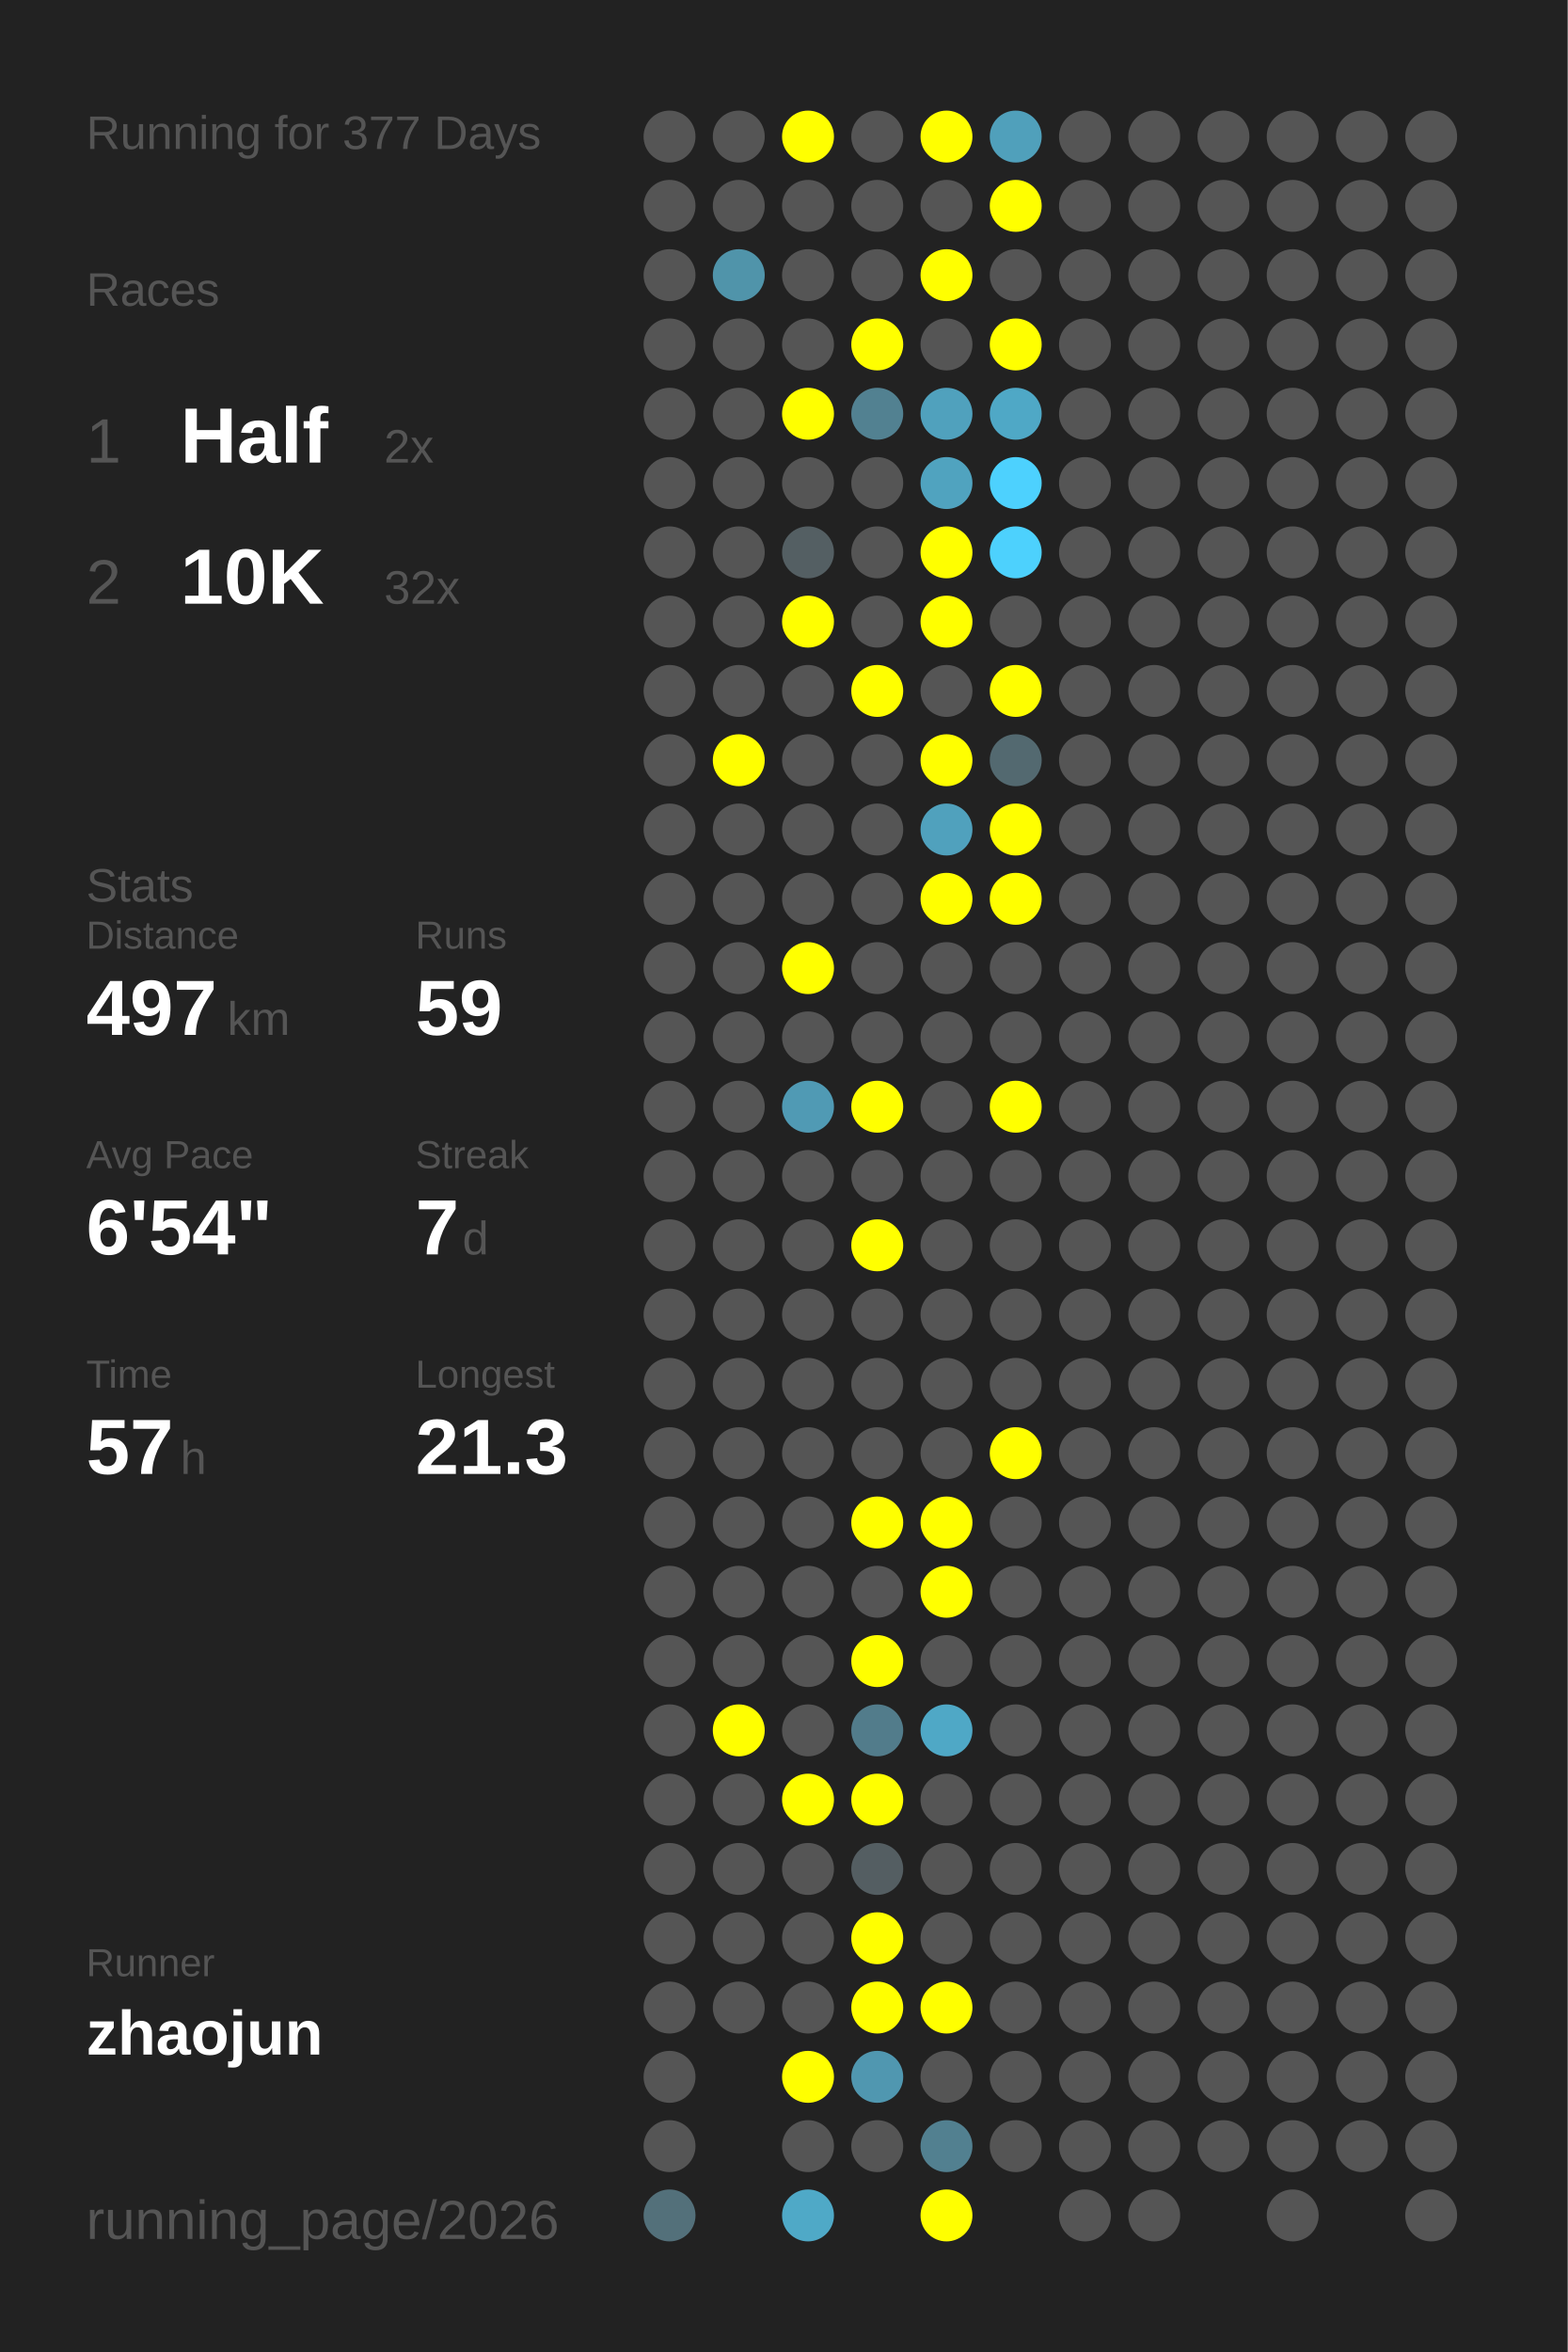
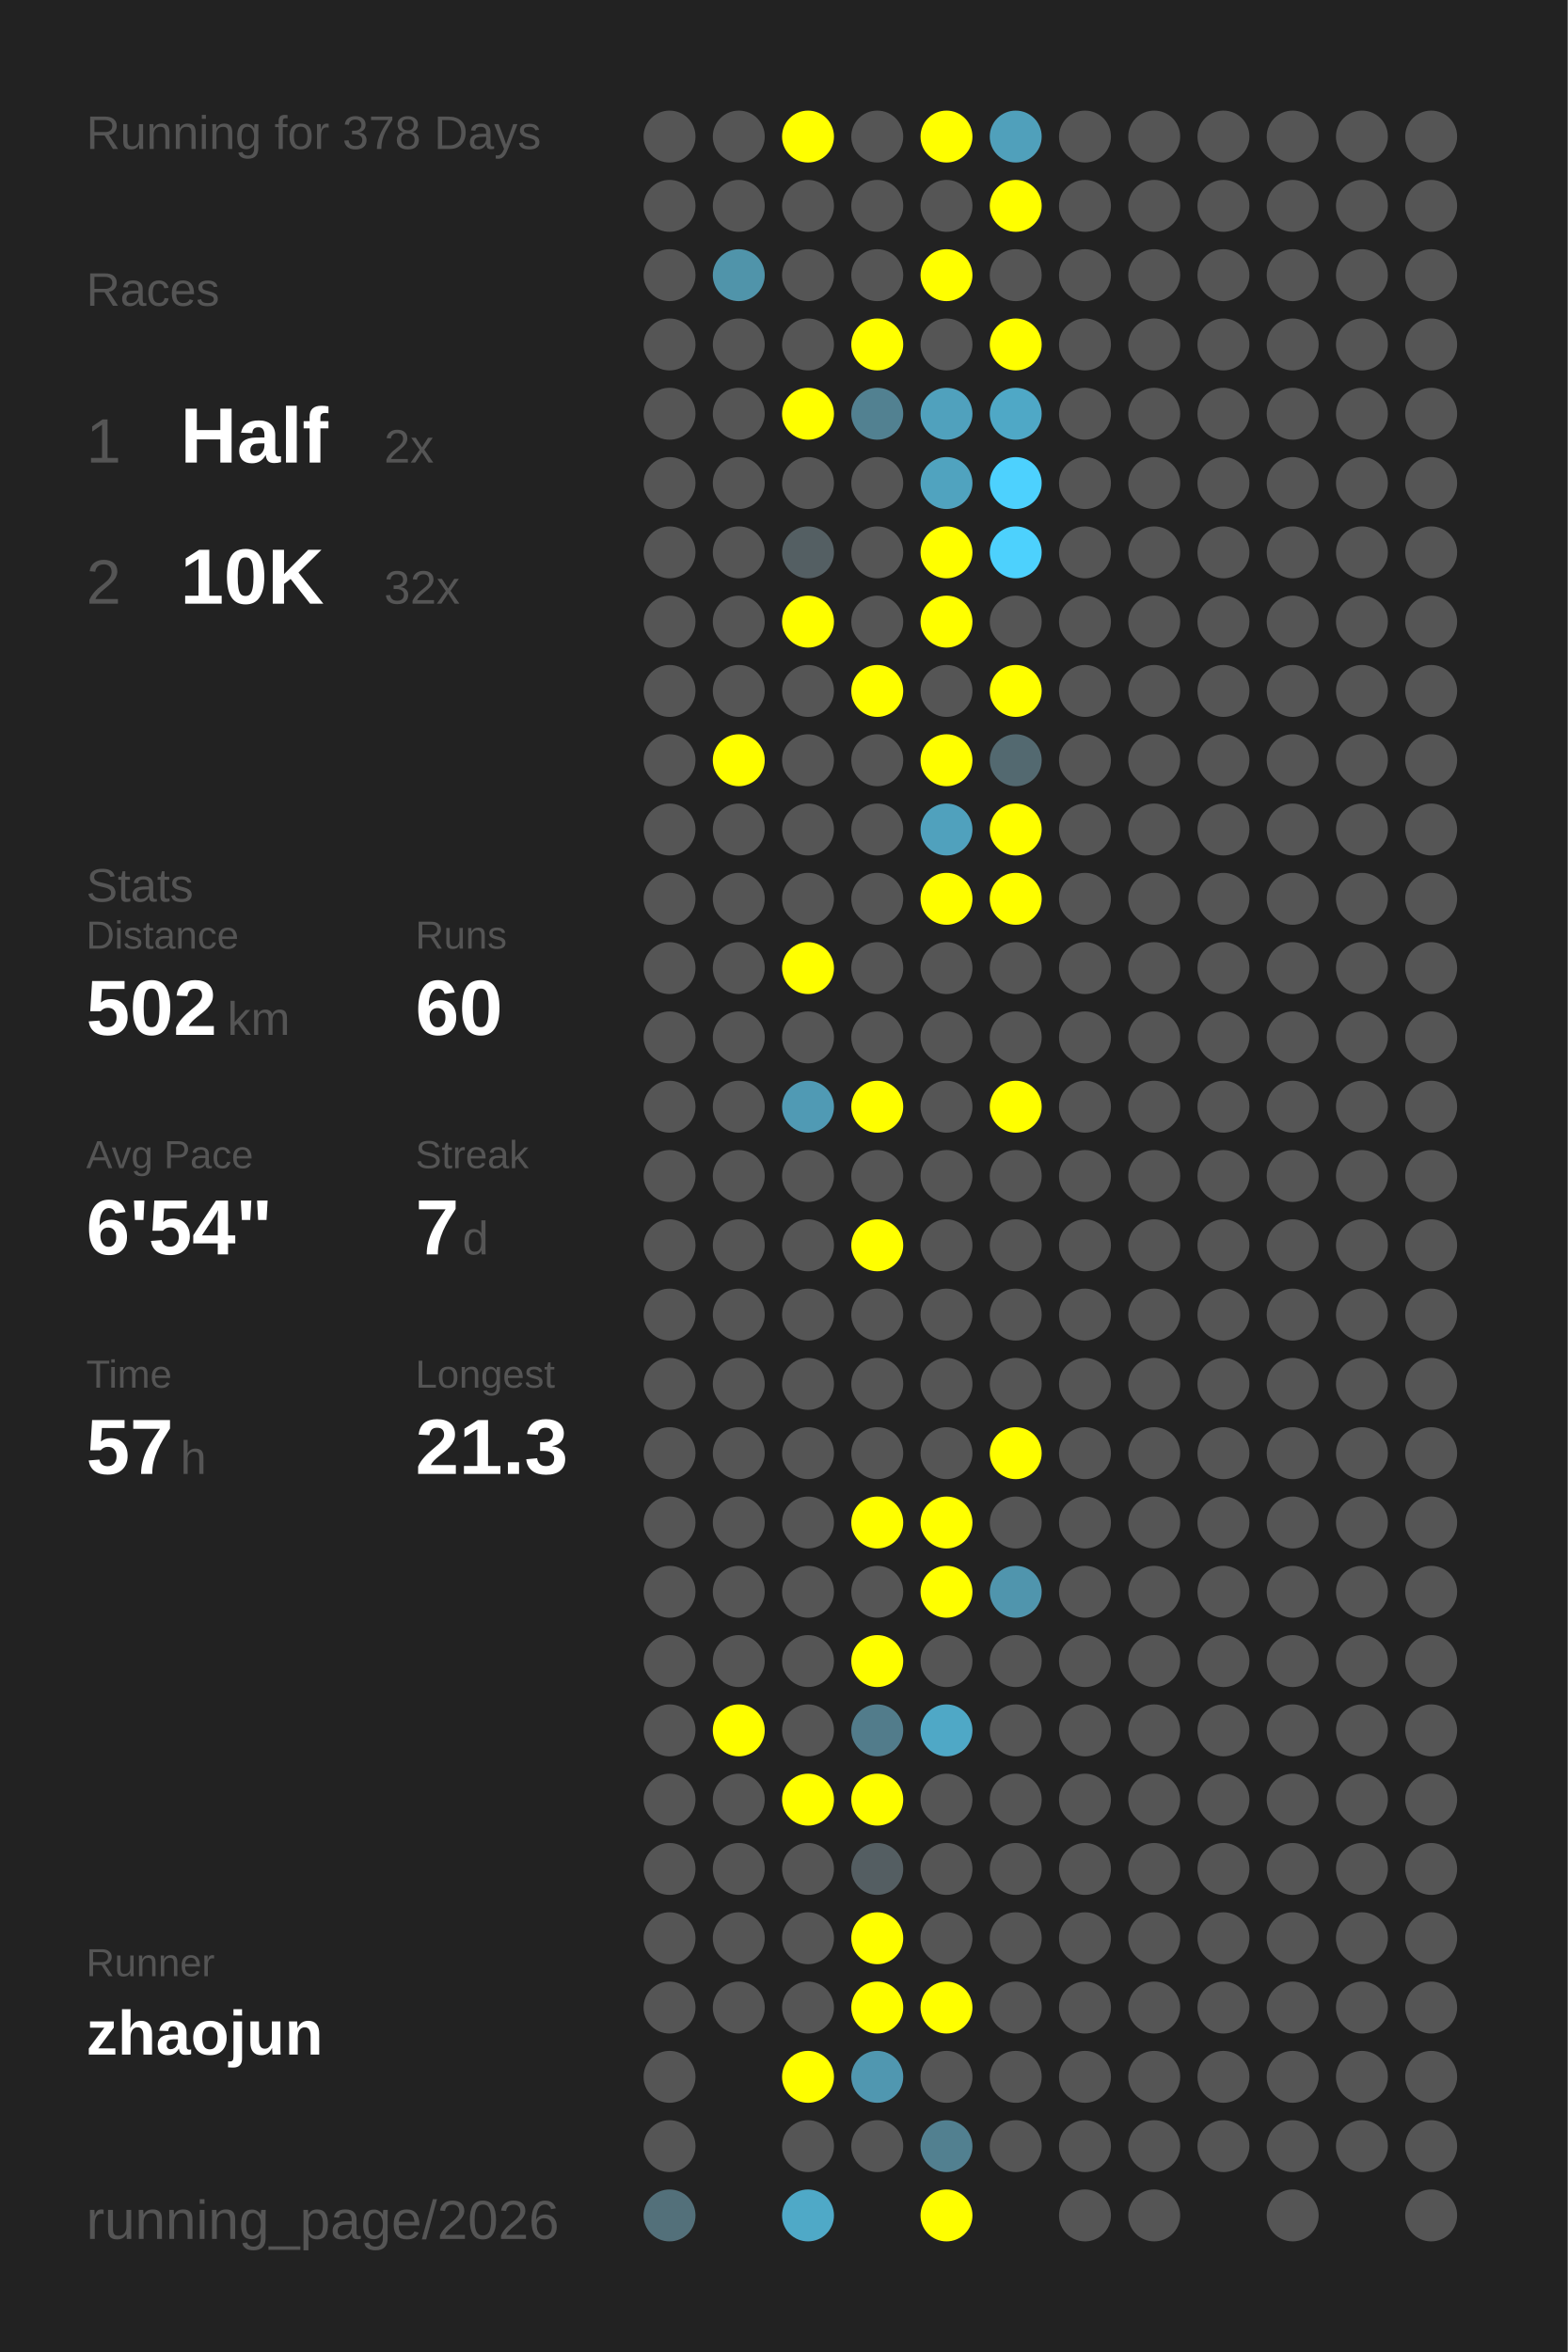
<svg xmlns="http://www.w3.org/2000/svg" baseProfile="full" height="300mm" version="1.1" viewBox="0,0,200,300" width="200mm">
  <defs />
  <rect fill="#222222" height="300" width="200" x="0" y="0" />
-   <text fill="#555555" style="font-size:6px; font-family:Arial;" x="11" y="19">Running for 377 Days</text>
+   <text fill="#555555" style="font-size:6px; font-family:Arial;" x="11" y="19">Running for 378 Days</text>
  <text fill="#555555" style="font-size:6px; font-family:Arial;" x="11" y="39">Races</text>
  <text fill="#555555" style="font-size:8px; font-family:Arial;" x="11" y="59">1</text>
  <text fill="#FFFFFF" style="font-size:10px; font-family:Arial; font-weight:bold;" x="23" y="59">Half</text>
  <text fill="#555555" style="font-size:6px; font-family:Arial;" x="49" y="59">2x</text>
  <text fill="#555555" style="font-size:8px; font-family:Arial;" x="11" y="77">2</text>
  <text fill="#FFFFFF" style="font-size:10px; font-family:Arial; font-weight:bold;" x="23" y="77">10K</text>
  <text fill="#555555" style="font-size:6px; font-family:Arial;" x="49" y="77">32x</text>
  <text fill="#555555" style="font-size:6px; font-family:Arial;" x="11" y="115">Stats</text>
  <text fill="#555555" style="font-size:5px; font-family:Arial;" x="11" y="121">Distance</text>
-   <text fill="#FFFFFF" style="font-size:10px; font-family:Arial; font-weight:bold;" x="11" y="132">497</text>
+   <text fill="#FFFFFF" style="font-size:10px; font-family:Arial; font-weight:bold;" x="11" y="132">502</text>
  <text fill="#555555" style="font-size:6px; font-family:Arial;" x="29" y="132">km</text>
  <text fill="#555555" style="font-size:5px; font-family:Arial;" x="53" y="121">Runs</text>
-   <text fill="#FFFFFF" style="font-size:10px; font-family:Arial; font-weight:bold;" x="53" y="132">59</text>
+   <text fill="#FFFFFF" style="font-size:10px; font-family:Arial; font-weight:bold;" x="53" y="132">60</text>
  <text fill="#555555" style="font-size:5px; font-family:Arial;" x="11" y="149">Avg Pace</text>
  <text fill="#FFFFFF" style="font-size:10px; font-family:Arial; font-weight:bold;" x="11" y="160">6'54"</text>
  <text fill="#555555" style="font-size:5px; font-family:Arial;" x="53" y="149">Streak</text>
  <text fill="#FFFFFF" style="font-size:10px; font-family:Arial; font-weight:bold;" x="53" y="160">7</text>
  <text fill="#555555" style="font-size:6px; font-family:Arial;" x="59" y="160">d</text>
  <text fill="#555555" style="font-size:5px; font-family:Arial;" x="11" y="177">Time</text>
  <text fill="#FFFFFF" style="font-size:10px; font-family:Arial; font-weight:bold;" x="11" y="188">57</text>
  <text fill="#555555" style="font-size:6px; font-family:Arial;" x="23" y="188">h</text>
  <text fill="#555555" style="font-size:5px; font-family:Arial;" x="53" y="177">Longest</text>
  <text fill="#FFFFFF" style="font-size:10px; font-family:Arial; font-weight:bold;" x="53" y="188">21.3</text>
  <text fill="#555555" style="font-size:5px; font-family:Arial;" x="11" y="252.065">Runner</text>
  <text fill="#FFFFFF" style="font-size:8px; font-family:Arial; font-weight:bold;" x="11" y="262.065">zhaojun</text>
  <text fill="#555555" style="font-size:7px; font-family:Arial;" x="11" y="285.581">running_page/2026</text>
  <circle cx="85.417" cy="17.419" fill="#555555" r="3.312" />
  <circle cx="85.417" cy="26.258" fill="#555555" r="3.312" />
  <circle cx="85.417" cy="35.097" fill="#555555" r="3.312" />
  <circle cx="85.417" cy="43.935" fill="#555555" r="3.312" />
  <circle cx="85.417" cy="52.774" fill="#555555" r="3.312" />
  <circle cx="85.417" cy="61.613" fill="#555555" r="3.312" />
  <circle cx="85.417" cy="70.452" fill="#555555" r="3.312" />
  <circle cx="85.417" cy="79.29" fill="#555555" r="3.312" />
  <circle cx="85.417" cy="88.129" fill="#555555" r="3.312" />
  <circle cx="85.417" cy="96.968" fill="#555555" r="3.312" />
  <circle cx="85.417" cy="105.806" fill="#555555" r="3.312" />
  <circle cx="85.417" cy="114.645" fill="#555555" r="3.312" />
  <circle cx="85.417" cy="123.484" fill="#555555" r="3.312" />
  <circle cx="85.417" cy="132.323" fill="#555555" r="3.312" />
  <circle cx="85.417" cy="141.161" fill="#555555" r="3.312" />
  <circle cx="85.417" cy="150" fill="#555555" r="3.312" />
  <circle cx="85.417" cy="158.839" fill="#555555" r="3.312" />
  <circle cx="85.417" cy="167.677" fill="#555555" r="3.312" />
  <circle cx="85.417" cy="176.516" fill="#555555" r="3.312" />
  <circle cx="85.417" cy="185.355" fill="#555555" r="3.312" />
  <circle cx="85.417" cy="194.194" fill="#555555" r="3.312" />
  <circle cx="85.417" cy="203.032" fill="#555555" r="3.312" />
  <circle cx="85.417" cy="211.871" fill="#555555" r="3.312" />
  <circle cx="85.417" cy="220.71" fill="#555555" r="3.312" />
  <circle cx="85.417" cy="229.548" fill="#555555" r="3.312" />
  <circle cx="85.417" cy="238.387" fill="#555555" r="3.312" />
  <circle cx="85.417" cy="247.226" fill="#555555" r="3.312" />
  <circle cx="85.417" cy="256.065" fill="#555555" r="3.312" />
  <circle cx="85.417" cy="264.903" fill="#555555" r="3.312" />
  <circle cx="85.417" cy="273.742" fill="#555555" r="3.312" />
  <circle cx="85.417" cy="282.581" fill="#53707a" r="3.312" />
  <circle cx="94.25" cy="17.419" fill="#555555" r="3.312" />
  <circle cx="94.25" cy="26.258" fill="#555555" r="3.312" />
  <circle cx="94.25" cy="35.097" fill="#5094aa" r="3.312" />
  <circle cx="94.25" cy="43.935" fill="#555555" r="3.312" />
  <circle cx="94.25" cy="52.774" fill="#555555" r="3.312" />
  <circle cx="94.25" cy="61.613" fill="#555555" r="3.312" />
  <circle cx="94.25" cy="70.452" fill="#555555" r="3.312" />
  <circle cx="94.25" cy="79.29" fill="#555555" r="3.312" />
  <circle cx="94.25" cy="88.129" fill="#555555" r="3.312" />
  <circle cx="94.25" cy="96.968" fill="#FFFF00" r="3.312" />
  <circle cx="94.25" cy="105.806" fill="#555555" r="3.312" />
  <circle cx="94.25" cy="114.645" fill="#555555" r="3.312" />
  <circle cx="94.25" cy="123.484" fill="#555555" r="3.312" />
  <circle cx="94.25" cy="132.323" fill="#555555" r="3.312" />
  <circle cx="94.25" cy="141.161" fill="#555555" r="3.312" />
  <circle cx="94.25" cy="150" fill="#555555" r="3.312" />
  <circle cx="94.25" cy="158.839" fill="#555555" r="3.312" />
  <circle cx="94.25" cy="167.677" fill="#555555" r="3.312" />
  <circle cx="94.25" cy="176.516" fill="#555555" r="3.312" />
  <circle cx="94.25" cy="185.355" fill="#555555" r="3.312" />
  <circle cx="94.25" cy="194.194" fill="#555555" r="3.312" />
  <circle cx="94.25" cy="203.032" fill="#555555" r="3.312" />
  <circle cx="94.25" cy="211.871" fill="#555555" r="3.312" />
  <circle cx="94.25" cy="220.71" fill="#FFFF00" r="3.312" />
  <circle cx="94.25" cy="229.548" fill="#555555" r="3.312" />
  <circle cx="94.25" cy="238.387" fill="#555555" r="3.312" />
  <circle cx="94.25" cy="247.226" fill="#555555" r="3.312" />
  <circle cx="94.25" cy="256.065" fill="#555555" r="3.312" />
  <circle cx="103.083" cy="17.419" fill="#FFFF00" r="3.312" />
  <circle cx="103.083" cy="26.258" fill="#555555" r="3.312" />
  <circle cx="103.083" cy="35.097" fill="#555555" r="3.312" />
  <circle cx="103.083" cy="43.935" fill="#555555" r="3.312" />
  <circle cx="103.083" cy="52.774" fill="#FFFF00" r="3.312" />
  <circle cx="103.083" cy="61.613" fill="#555555" r="3.312" />
  <circle cx="103.083" cy="70.452" fill="#545f63" r="3.312" />
  <circle cx="103.083" cy="79.29" fill="#FFFF00" r="3.312" />
  <circle cx="103.083" cy="88.129" fill="#555555" r="3.312" />
  <circle cx="103.083" cy="96.968" fill="#555555" r="3.312" />
  <circle cx="103.083" cy="105.806" fill="#555555" r="3.312" />
  <circle cx="103.083" cy="114.645" fill="#555555" r="3.312" />
  <circle cx="103.083" cy="123.484" fill="#FFFF00" r="3.312" />
  <circle cx="103.083" cy="132.323" fill="#555555" r="3.312" />
  <circle cx="103.083" cy="141.161" fill="#509ab4" r="3.312" />
  <circle cx="103.083" cy="150" fill="#555555" r="3.312" />
  <circle cx="103.083" cy="158.839" fill="#555555" r="3.312" />
  <circle cx="103.083" cy="167.677" fill="#555555" r="3.312" />
  <circle cx="103.083" cy="176.516" fill="#555555" r="3.312" />
  <circle cx="103.083" cy="185.355" fill="#555555" r="3.312" />
  <circle cx="103.083" cy="194.194" fill="#555555" r="3.312" />
  <circle cx="103.083" cy="203.032" fill="#555555" r="3.312" />
  <circle cx="103.083" cy="211.871" fill="#555555" r="3.312" />
  <circle cx="103.083" cy="220.71" fill="#555555" r="3.312" />
  <circle cx="103.083" cy="229.548" fill="#FFFF00" r="3.312" />
  <circle cx="103.083" cy="238.387" fill="#555555" r="3.312" />
  <circle cx="103.083" cy="247.226" fill="#555555" r="3.312" />
  <circle cx="103.083" cy="256.065" fill="#555555" r="3.312" />
  <circle cx="103.083" cy="264.903" fill="#FFFF00" r="3.312" />
  <circle cx="103.083" cy="273.742" fill="#555555" r="3.312" />
  <circle cx="103.083" cy="282.581" fill="#4fa9c7" r="3.312" />
  <circle cx="111.917" cy="17.419" fill="#555555" r="3.312" />
  <circle cx="111.917" cy="26.258" fill="#555555" r="3.312" />
  <circle cx="111.917" cy="35.097" fill="#555555" r="3.312" />
  <circle cx="111.917" cy="43.935" fill="#FFFF00" r="3.312" />
  <circle cx="111.917" cy="52.774" fill="#528191" r="3.312" />
  <circle cx="111.917" cy="61.613" fill="#555555" r="3.312" />
  <circle cx="111.917" cy="70.452" fill="#555555" r="3.312" />
  <circle cx="111.917" cy="79.29" fill="#555555" r="3.312" />
  <circle cx="111.917" cy="88.129" fill="#FFFF00" r="3.312" />
  <circle cx="111.917" cy="96.968" fill="#555555" r="3.312" />
  <circle cx="111.917" cy="105.806" fill="#555555" r="3.312" />
  <circle cx="111.917" cy="114.645" fill="#555555" r="3.312" />
  <circle cx="111.917" cy="123.484" fill="#555555" r="3.312" />
  <circle cx="111.917" cy="132.323" fill="#555555" r="3.312" />
  <circle cx="111.917" cy="141.161" fill="#FFFF00" r="3.312" />
  <circle cx="111.917" cy="150" fill="#555555" r="3.312" />
  <circle cx="111.917" cy="158.839" fill="#FFFF00" r="3.312" />
  <circle cx="111.917" cy="167.677" fill="#555555" r="3.312" />
  <circle cx="111.917" cy="176.516" fill="#555555" r="3.312" />
  <circle cx="111.917" cy="185.355" fill="#555555" r="3.312" />
  <circle cx="111.917" cy="194.194" fill="#FFFF00" r="3.312" />
  <circle cx="111.917" cy="203.032" fill="#555555" r="3.312" />
  <circle cx="111.917" cy="211.871" fill="#FFFF00" r="3.312" />
  <circle cx="111.917" cy="220.71" fill="#527c8b" r="3.312" />
  <circle cx="111.917" cy="229.548" fill="#FFFF00" r="3.312" />
  <circle cx="111.917" cy="238.387" fill="#545e62" r="3.312" />
  <circle cx="111.917" cy="247.226" fill="#FFFF00" r="3.312" />
  <circle cx="111.917" cy="256.065" fill="#FFFF00" r="3.312" />
  <circle cx="111.917" cy="264.903" fill="#5097b0" r="3.312" />
  <circle cx="111.917" cy="273.742" fill="#555555" r="3.312" />
  <circle cx="120.75" cy="17.419" fill="#FFFF00" r="3.312" />
  <circle cx="120.75" cy="26.258" fill="#555555" r="3.312" />
  <circle cx="120.75" cy="35.097" fill="#FFFF00" r="3.312" />
  <circle cx="120.75" cy="43.935" fill="#555555" r="3.312" />
  <circle cx="120.75" cy="52.774" fill="#50a1bd" r="3.312" />
  <circle cx="120.75" cy="61.613" fill="#50a3bf" r="3.312" />
  <circle cx="120.75" cy="70.452" fill="#FFFF00" r="3.312" />
  <circle cx="120.75" cy="79.29" fill="#FFFF00" r="3.312" />
  <circle cx="120.75" cy="88.129" fill="#555555" r="3.312" />
  <circle cx="120.75" cy="96.968" fill="#FFFF00" r="3.312" />
  <circle cx="120.75" cy="105.806" fill="#50a1bd" r="3.312" />
  <circle cx="120.75" cy="114.645" fill="#FFFF00" r="3.312" />
  <circle cx="120.75" cy="123.484" fill="#555555" r="3.312" />
  <circle cx="120.75" cy="132.323" fill="#555555" r="3.312" />
  <circle cx="120.75" cy="141.161" fill="#555555" r="3.312" />
  <circle cx="120.75" cy="150" fill="#555555" r="3.312" />
  <circle cx="120.75" cy="158.839" fill="#555555" r="3.312" />
  <circle cx="120.75" cy="167.677" fill="#555555" r="3.312" />
  <circle cx="120.75" cy="176.516" fill="#555555" r="3.312" />
  <circle cx="120.75" cy="185.355" fill="#555555" r="3.312" />
  <circle cx="120.75" cy="194.194" fill="#FFFF00" r="3.312" />
  <circle cx="120.75" cy="203.032" fill="#FFFF00" r="3.312" />
  <circle cx="120.75" cy="211.871" fill="#555555" r="3.312" />
  <circle cx="120.75" cy="220.71" fill="#4fa8c6" r="3.312" />
  <circle cx="120.75" cy="229.548" fill="#555555" r="3.312" />
  <circle cx="120.75" cy="238.387" fill="#555555" r="3.312" />
  <circle cx="120.75" cy="247.226" fill="#555555" r="3.312" />
  <circle cx="120.75" cy="256.065" fill="#FFFF00" r="3.312" />
  <circle cx="120.75" cy="264.903" fill="#555555" r="3.312" />
  <circle cx="120.75" cy="273.742" fill="#528090" r="3.312" />
  <circle cx="120.75" cy="282.581" fill="#FFFF00" r="3.312" />
  <circle cx="129.583" cy="17.419" fill="#50a0bb" r="3.312" />
  <circle cx="129.583" cy="26.258" fill="#FFFF00" r="3.312" />
  <circle cx="129.583" cy="35.097" fill="#555555" r="3.312" />
  <circle cx="129.583" cy="43.935" fill="#FFFF00" r="3.312" />
  <circle cx="129.583" cy="52.774" fill="#4fa8c6" r="3.312" />
  <circle cx="129.583" cy="61.613" fill="#4dd1fe" r="3.312" />
  <circle cx="129.583" cy="70.452" fill="#4dd1fd" r="3.312" />
  <circle cx="129.583" cy="79.29" fill="#555555" r="3.312" />
  <circle cx="129.583" cy="88.129" fill="#FFFF00" r="3.312" />
  <circle cx="129.583" cy="96.968" fill="#536970" r="3.312" />
  <circle cx="129.583" cy="105.806" fill="#FFFF00" r="3.312" />
  <circle cx="129.583" cy="114.645" fill="#FFFF00" r="3.312" />
  <circle cx="129.583" cy="123.484" fill="#555555" r="3.312" />
  <circle cx="129.583" cy="132.323" fill="#555555" r="3.312" />
  <circle cx="129.583" cy="141.161" fill="#FFFF00" r="3.312" />
  <circle cx="129.583" cy="150" fill="#555555" r="3.312" />
  <circle cx="129.583" cy="158.839" fill="#555555" r="3.312" />
  <circle cx="129.583" cy="167.677" fill="#555555" r="3.312" />
  <circle cx="129.583" cy="176.516" fill="#555555" r="3.312" />
  <circle cx="129.583" cy="185.355" fill="#FFFF00" r="3.312" />
  <circle cx="129.583" cy="194.194" fill="#555555" r="3.312" />
-   <circle cx="129.583" cy="203.032" fill="#555555" r="3.312" />
+   <circle cx="129.583" cy="203.032" fill="#5095ad" r="3.312" />
  <circle cx="129.583" cy="211.871" fill="#555555" r="3.312" />
  <circle cx="129.583" cy="220.71" fill="#555555" r="3.312" />
  <circle cx="129.583" cy="229.548" fill="#555555" r="3.312" />
  <circle cx="129.583" cy="238.387" fill="#555555" r="3.312" />
  <circle cx="129.583" cy="247.226" fill="#555555" r="3.312" />
  <circle cx="129.583" cy="256.065" fill="#555555" r="3.312" />
  <circle cx="129.583" cy="264.903" fill="#555555" r="3.312" />
  <circle cx="129.583" cy="273.742" fill="#555555" r="3.312" />
  <circle cx="138.417" cy="17.419" fill="#555555" r="3.312" />
  <circle cx="138.417" cy="26.258" fill="#555555" r="3.312" />
  <circle cx="138.417" cy="35.097" fill="#555555" r="3.312" />
  <circle cx="138.417" cy="43.935" fill="#555555" r="3.312" />
  <circle cx="138.417" cy="52.774" fill="#555555" r="3.312" />
  <circle cx="138.417" cy="61.613" fill="#555555" r="3.312" />
  <circle cx="138.417" cy="70.452" fill="#555555" r="3.312" />
  <circle cx="138.417" cy="79.29" fill="#555555" r="3.312" />
  <circle cx="138.417" cy="88.129" fill="#555555" r="3.312" />
  <circle cx="138.417" cy="96.968" fill="#555555" r="3.312" />
  <circle cx="138.417" cy="105.806" fill="#555555" r="3.312" />
  <circle cx="138.417" cy="114.645" fill="#555555" r="3.312" />
  <circle cx="138.417" cy="123.484" fill="#555555" r="3.312" />
  <circle cx="138.417" cy="132.323" fill="#555555" r="3.312" />
  <circle cx="138.417" cy="141.161" fill="#555555" r="3.312" />
  <circle cx="138.417" cy="150" fill="#555555" r="3.312" />
  <circle cx="138.417" cy="158.839" fill="#555555" r="3.312" />
  <circle cx="138.417" cy="167.677" fill="#555555" r="3.312" />
  <circle cx="138.417" cy="176.516" fill="#555555" r="3.312" />
  <circle cx="138.417" cy="185.355" fill="#555555" r="3.312" />
  <circle cx="138.417" cy="194.194" fill="#555555" r="3.312" />
  <circle cx="138.417" cy="203.032" fill="#555555" r="3.312" />
  <circle cx="138.417" cy="211.871" fill="#555555" r="3.312" />
  <circle cx="138.417" cy="220.71" fill="#555555" r="3.312" />
  <circle cx="138.417" cy="229.548" fill="#555555" r="3.312" />
  <circle cx="138.417" cy="238.387" fill="#555555" r="3.312" />
  <circle cx="138.417" cy="247.226" fill="#555555" r="3.312" />
  <circle cx="138.417" cy="256.065" fill="#555555" r="3.312" />
  <circle cx="138.417" cy="264.903" fill="#555555" r="3.312" />
  <circle cx="138.417" cy="273.742" fill="#555555" r="3.312" />
  <circle cx="138.417" cy="282.581" fill="#555555" r="3.312" />
  <circle cx="147.25" cy="17.419" fill="#555555" r="3.312" />
  <circle cx="147.25" cy="26.258" fill="#555555" r="3.312" />
  <circle cx="147.25" cy="35.097" fill="#555555" r="3.312" />
  <circle cx="147.25" cy="43.935" fill="#555555" r="3.312" />
  <circle cx="147.25" cy="52.774" fill="#555555" r="3.312" />
  <circle cx="147.25" cy="61.613" fill="#555555" r="3.312" />
  <circle cx="147.25" cy="70.452" fill="#555555" r="3.312" />
  <circle cx="147.25" cy="79.29" fill="#555555" r="3.312" />
  <circle cx="147.25" cy="88.129" fill="#555555" r="3.312" />
  <circle cx="147.25" cy="96.968" fill="#555555" r="3.312" />
  <circle cx="147.25" cy="105.806" fill="#555555" r="3.312" />
  <circle cx="147.25" cy="114.645" fill="#555555" r="3.312" />
  <circle cx="147.25" cy="123.484" fill="#555555" r="3.312" />
  <circle cx="147.25" cy="132.323" fill="#555555" r="3.312" />
  <circle cx="147.25" cy="141.161" fill="#555555" r="3.312" />
  <circle cx="147.25" cy="150" fill="#555555" r="3.312" />
  <circle cx="147.25" cy="158.839" fill="#555555" r="3.312" />
  <circle cx="147.25" cy="167.677" fill="#555555" r="3.312" />
  <circle cx="147.25" cy="176.516" fill="#555555" r="3.312" />
  <circle cx="147.25" cy="185.355" fill="#555555" r="3.312" />
  <circle cx="147.25" cy="194.194" fill="#555555" r="3.312" />
  <circle cx="147.25" cy="203.032" fill="#555555" r="3.312" />
  <circle cx="147.25" cy="211.871" fill="#555555" r="3.312" />
  <circle cx="147.25" cy="220.71" fill="#555555" r="3.312" />
  <circle cx="147.25" cy="229.548" fill="#555555" r="3.312" />
  <circle cx="147.25" cy="238.387" fill="#555555" r="3.312" />
  <circle cx="147.25" cy="247.226" fill="#555555" r="3.312" />
  <circle cx="147.25" cy="256.065" fill="#555555" r="3.312" />
  <circle cx="147.25" cy="264.903" fill="#555555" r="3.312" />
  <circle cx="147.25" cy="273.742" fill="#555555" r="3.312" />
  <circle cx="147.25" cy="282.581" fill="#555555" r="3.312" />
  <circle cx="156.083" cy="17.419" fill="#555555" r="3.312" />
  <circle cx="156.083" cy="26.258" fill="#555555" r="3.312" />
  <circle cx="156.083" cy="35.097" fill="#555555" r="3.312" />
  <circle cx="156.083" cy="43.935" fill="#555555" r="3.312" />
  <circle cx="156.083" cy="52.774" fill="#555555" r="3.312" />
  <circle cx="156.083" cy="61.613" fill="#555555" r="3.312" />
  <circle cx="156.083" cy="70.452" fill="#555555" r="3.312" />
  <circle cx="156.083" cy="79.29" fill="#555555" r="3.312" />
  <circle cx="156.083" cy="88.129" fill="#555555" r="3.312" />
  <circle cx="156.083" cy="96.968" fill="#555555" r="3.312" />
  <circle cx="156.083" cy="105.806" fill="#555555" r="3.312" />
  <circle cx="156.083" cy="114.645" fill="#555555" r="3.312" />
  <circle cx="156.083" cy="123.484" fill="#555555" r="3.312" />
  <circle cx="156.083" cy="132.323" fill="#555555" r="3.312" />
  <circle cx="156.083" cy="141.161" fill="#555555" r="3.312" />
  <circle cx="156.083" cy="150" fill="#555555" r="3.312" />
  <circle cx="156.083" cy="158.839" fill="#555555" r="3.312" />
  <circle cx="156.083" cy="167.677" fill="#555555" r="3.312" />
  <circle cx="156.083" cy="176.516" fill="#555555" r="3.312" />
  <circle cx="156.083" cy="185.355" fill="#555555" r="3.312" />
  <circle cx="156.083" cy="194.194" fill="#555555" r="3.312" />
  <circle cx="156.083" cy="203.032" fill="#555555" r="3.312" />
  <circle cx="156.083" cy="211.871" fill="#555555" r="3.312" />
  <circle cx="156.083" cy="220.71" fill="#555555" r="3.312" />
  <circle cx="156.083" cy="229.548" fill="#555555" r="3.312" />
  <circle cx="156.083" cy="238.387" fill="#555555" r="3.312" />
  <circle cx="156.083" cy="247.226" fill="#555555" r="3.312" />
  <circle cx="156.083" cy="256.065" fill="#555555" r="3.312" />
  <circle cx="156.083" cy="264.903" fill="#555555" r="3.312" />
  <circle cx="156.083" cy="273.742" fill="#555555" r="3.312" />
  <circle cx="164.917" cy="17.419" fill="#555555" r="3.312" />
  <circle cx="164.917" cy="26.258" fill="#555555" r="3.312" />
  <circle cx="164.917" cy="35.097" fill="#555555" r="3.312" />
  <circle cx="164.917" cy="43.935" fill="#555555" r="3.312" />
  <circle cx="164.917" cy="52.774" fill="#555555" r="3.312" />
  <circle cx="164.917" cy="61.613" fill="#555555" r="3.312" />
  <circle cx="164.917" cy="70.452" fill="#555555" r="3.312" />
  <circle cx="164.917" cy="79.29" fill="#555555" r="3.312" />
  <circle cx="164.917" cy="88.129" fill="#555555" r="3.312" />
  <circle cx="164.917" cy="96.968" fill="#555555" r="3.312" />
  <circle cx="164.917" cy="105.806" fill="#555555" r="3.312" />
  <circle cx="164.917" cy="114.645" fill="#555555" r="3.312" />
  <circle cx="164.917" cy="123.484" fill="#555555" r="3.312" />
  <circle cx="164.917" cy="132.323" fill="#555555" r="3.312" />
  <circle cx="164.917" cy="141.161" fill="#555555" r="3.312" />
  <circle cx="164.917" cy="150" fill="#555555" r="3.312" />
  <circle cx="164.917" cy="158.839" fill="#555555" r="3.312" />
  <circle cx="164.917" cy="167.677" fill="#555555" r="3.312" />
  <circle cx="164.917" cy="176.516" fill="#555555" r="3.312" />
  <circle cx="164.917" cy="185.355" fill="#555555" r="3.312" />
  <circle cx="164.917" cy="194.194" fill="#555555" r="3.312" />
  <circle cx="164.917" cy="203.032" fill="#555555" r="3.312" />
  <circle cx="164.917" cy="211.871" fill="#555555" r="3.312" />
  <circle cx="164.917" cy="220.71" fill="#555555" r="3.312" />
  <circle cx="164.917" cy="229.548" fill="#555555" r="3.312" />
  <circle cx="164.917" cy="238.387" fill="#555555" r="3.312" />
  <circle cx="164.917" cy="247.226" fill="#555555" r="3.312" />
  <circle cx="164.917" cy="256.065" fill="#555555" r="3.312" />
  <circle cx="164.917" cy="264.903" fill="#555555" r="3.312" />
  <circle cx="164.917" cy="273.742" fill="#555555" r="3.312" />
  <circle cx="164.917" cy="282.581" fill="#555555" r="3.312" />
  <circle cx="173.75" cy="17.419" fill="#555555" r="3.312" />
  <circle cx="173.75" cy="26.258" fill="#555555" r="3.312" />
  <circle cx="173.75" cy="35.097" fill="#555555" r="3.312" />
  <circle cx="173.75" cy="43.935" fill="#555555" r="3.312" />
  <circle cx="173.75" cy="52.774" fill="#555555" r="3.312" />
  <circle cx="173.75" cy="61.613" fill="#555555" r="3.312" />
  <circle cx="173.75" cy="70.452" fill="#555555" r="3.312" />
  <circle cx="173.75" cy="79.29" fill="#555555" r="3.312" />
  <circle cx="173.75" cy="88.129" fill="#555555" r="3.312" />
  <circle cx="173.75" cy="96.968" fill="#555555" r="3.312" />
  <circle cx="173.75" cy="105.806" fill="#555555" r="3.312" />
  <circle cx="173.75" cy="114.645" fill="#555555" r="3.312" />
  <circle cx="173.75" cy="123.484" fill="#555555" r="3.312" />
  <circle cx="173.75" cy="132.323" fill="#555555" r="3.312" />
  <circle cx="173.75" cy="141.161" fill="#555555" r="3.312" />
  <circle cx="173.75" cy="150" fill="#555555" r="3.312" />
  <circle cx="173.75" cy="158.839" fill="#555555" r="3.312" />
  <circle cx="173.75" cy="167.677" fill="#555555" r="3.312" />
  <circle cx="173.75" cy="176.516" fill="#555555" r="3.312" />
  <circle cx="173.75" cy="185.355" fill="#555555" r="3.312" />
  <circle cx="173.75" cy="194.194" fill="#555555" r="3.312" />
  <circle cx="173.75" cy="203.032" fill="#555555" r="3.312" />
  <circle cx="173.75" cy="211.871" fill="#555555" r="3.312" />
  <circle cx="173.75" cy="220.71" fill="#555555" r="3.312" />
  <circle cx="173.75" cy="229.548" fill="#555555" r="3.312" />
  <circle cx="173.75" cy="238.387" fill="#555555" r="3.312" />
  <circle cx="173.75" cy="247.226" fill="#555555" r="3.312" />
  <circle cx="173.75" cy="256.065" fill="#555555" r="3.312" />
  <circle cx="173.75" cy="264.903" fill="#555555" r="3.312" />
  <circle cx="173.75" cy="273.742" fill="#555555" r="3.312" />
  <circle cx="182.583" cy="17.419" fill="#555555" r="3.312" />
  <circle cx="182.583" cy="26.258" fill="#555555" r="3.312" />
  <circle cx="182.583" cy="35.097" fill="#555555" r="3.312" />
  <circle cx="182.583" cy="43.935" fill="#555555" r="3.312" />
  <circle cx="182.583" cy="52.774" fill="#555555" r="3.312" />
  <circle cx="182.583" cy="61.613" fill="#555555" r="3.312" />
  <circle cx="182.583" cy="70.452" fill="#555555" r="3.312" />
  <circle cx="182.583" cy="79.29" fill="#555555" r="3.312" />
  <circle cx="182.583" cy="88.129" fill="#555555" r="3.312" />
  <circle cx="182.583" cy="96.968" fill="#555555" r="3.312" />
  <circle cx="182.583" cy="105.806" fill="#555555" r="3.312" />
  <circle cx="182.583" cy="114.645" fill="#555555" r="3.312" />
  <circle cx="182.583" cy="123.484" fill="#555555" r="3.312" />
  <circle cx="182.583" cy="132.323" fill="#555555" r="3.312" />
  <circle cx="182.583" cy="141.161" fill="#555555" r="3.312" />
  <circle cx="182.583" cy="150" fill="#555555" r="3.312" />
  <circle cx="182.583" cy="158.839" fill="#555555" r="3.312" />
  <circle cx="182.583" cy="167.677" fill="#555555" r="3.312" />
  <circle cx="182.583" cy="176.516" fill="#555555" r="3.312" />
  <circle cx="182.583" cy="185.355" fill="#555555" r="3.312" />
  <circle cx="182.583" cy="194.194" fill="#555555" r="3.312" />
  <circle cx="182.583" cy="203.032" fill="#555555" r="3.312" />
  <circle cx="182.583" cy="211.871" fill="#555555" r="3.312" />
  <circle cx="182.583" cy="220.71" fill="#555555" r="3.312" />
  <circle cx="182.583" cy="229.548" fill="#555555" r="3.312" />
  <circle cx="182.583" cy="238.387" fill="#555555" r="3.312" />
  <circle cx="182.583" cy="247.226" fill="#555555" r="3.312" />
  <circle cx="182.583" cy="256.065" fill="#555555" r="3.312" />
  <circle cx="182.583" cy="264.903" fill="#555555" r="3.312" />
  <circle cx="182.583" cy="273.742" fill="#555555" r="3.312" />
  <circle cx="182.583" cy="282.581" fill="#555555" r="3.312" />
</svg>
